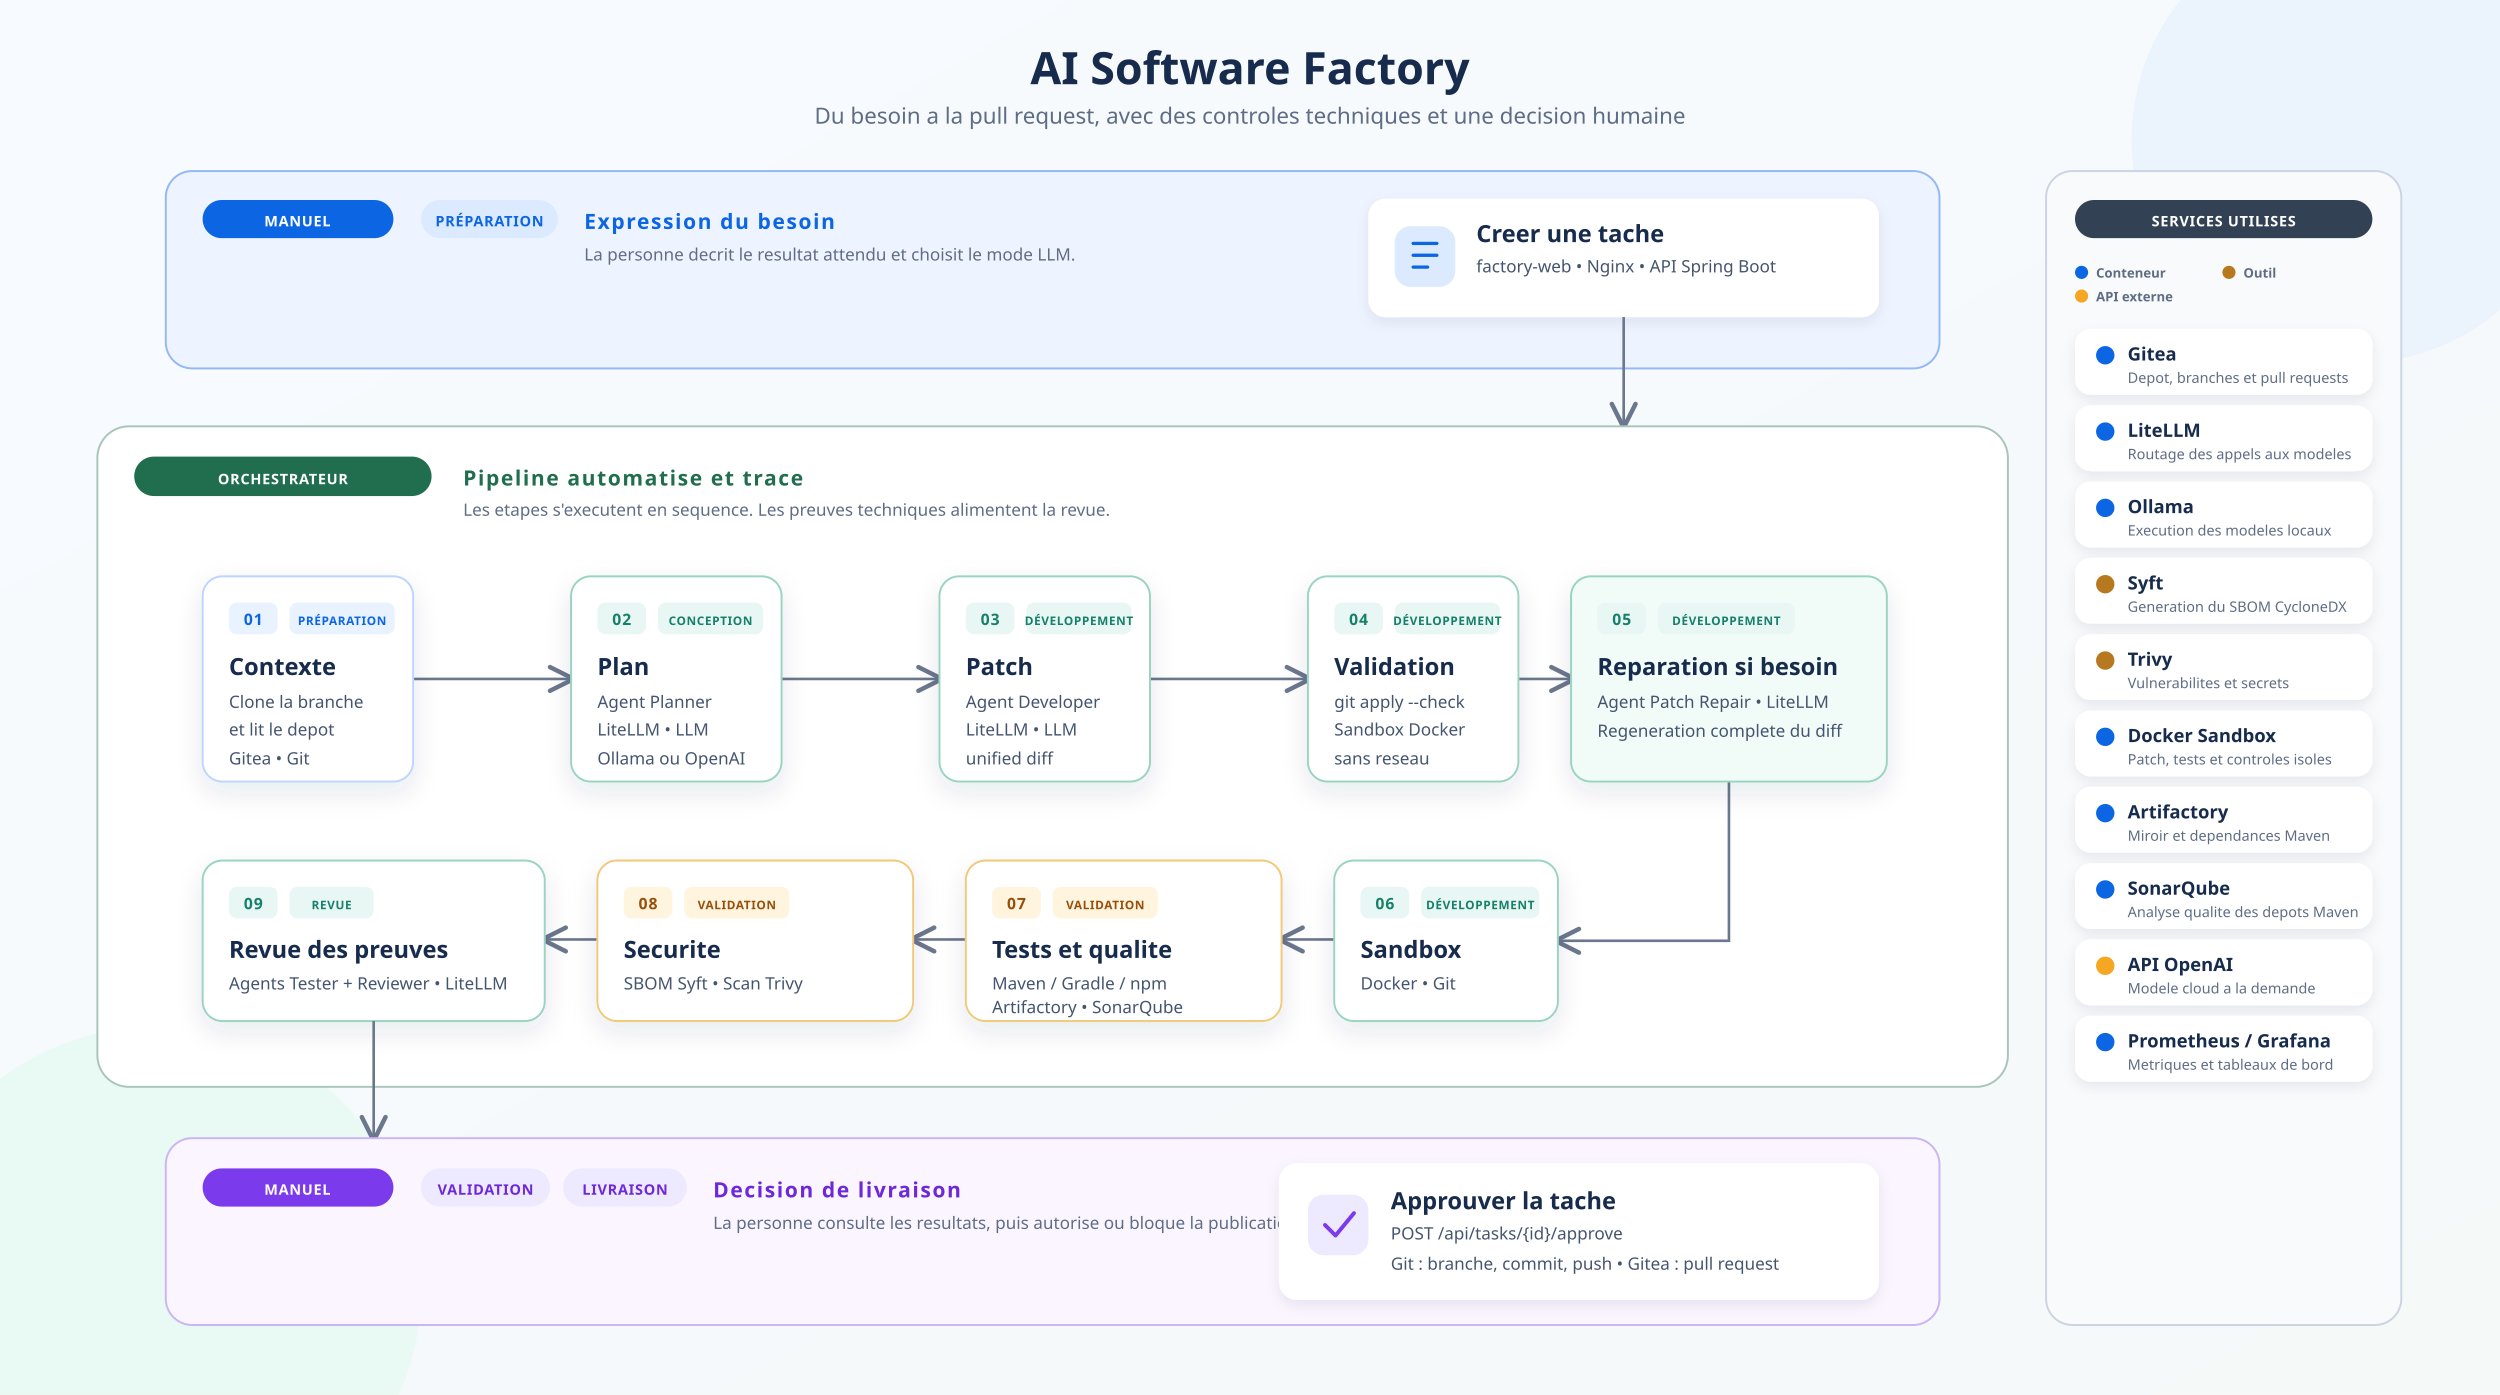
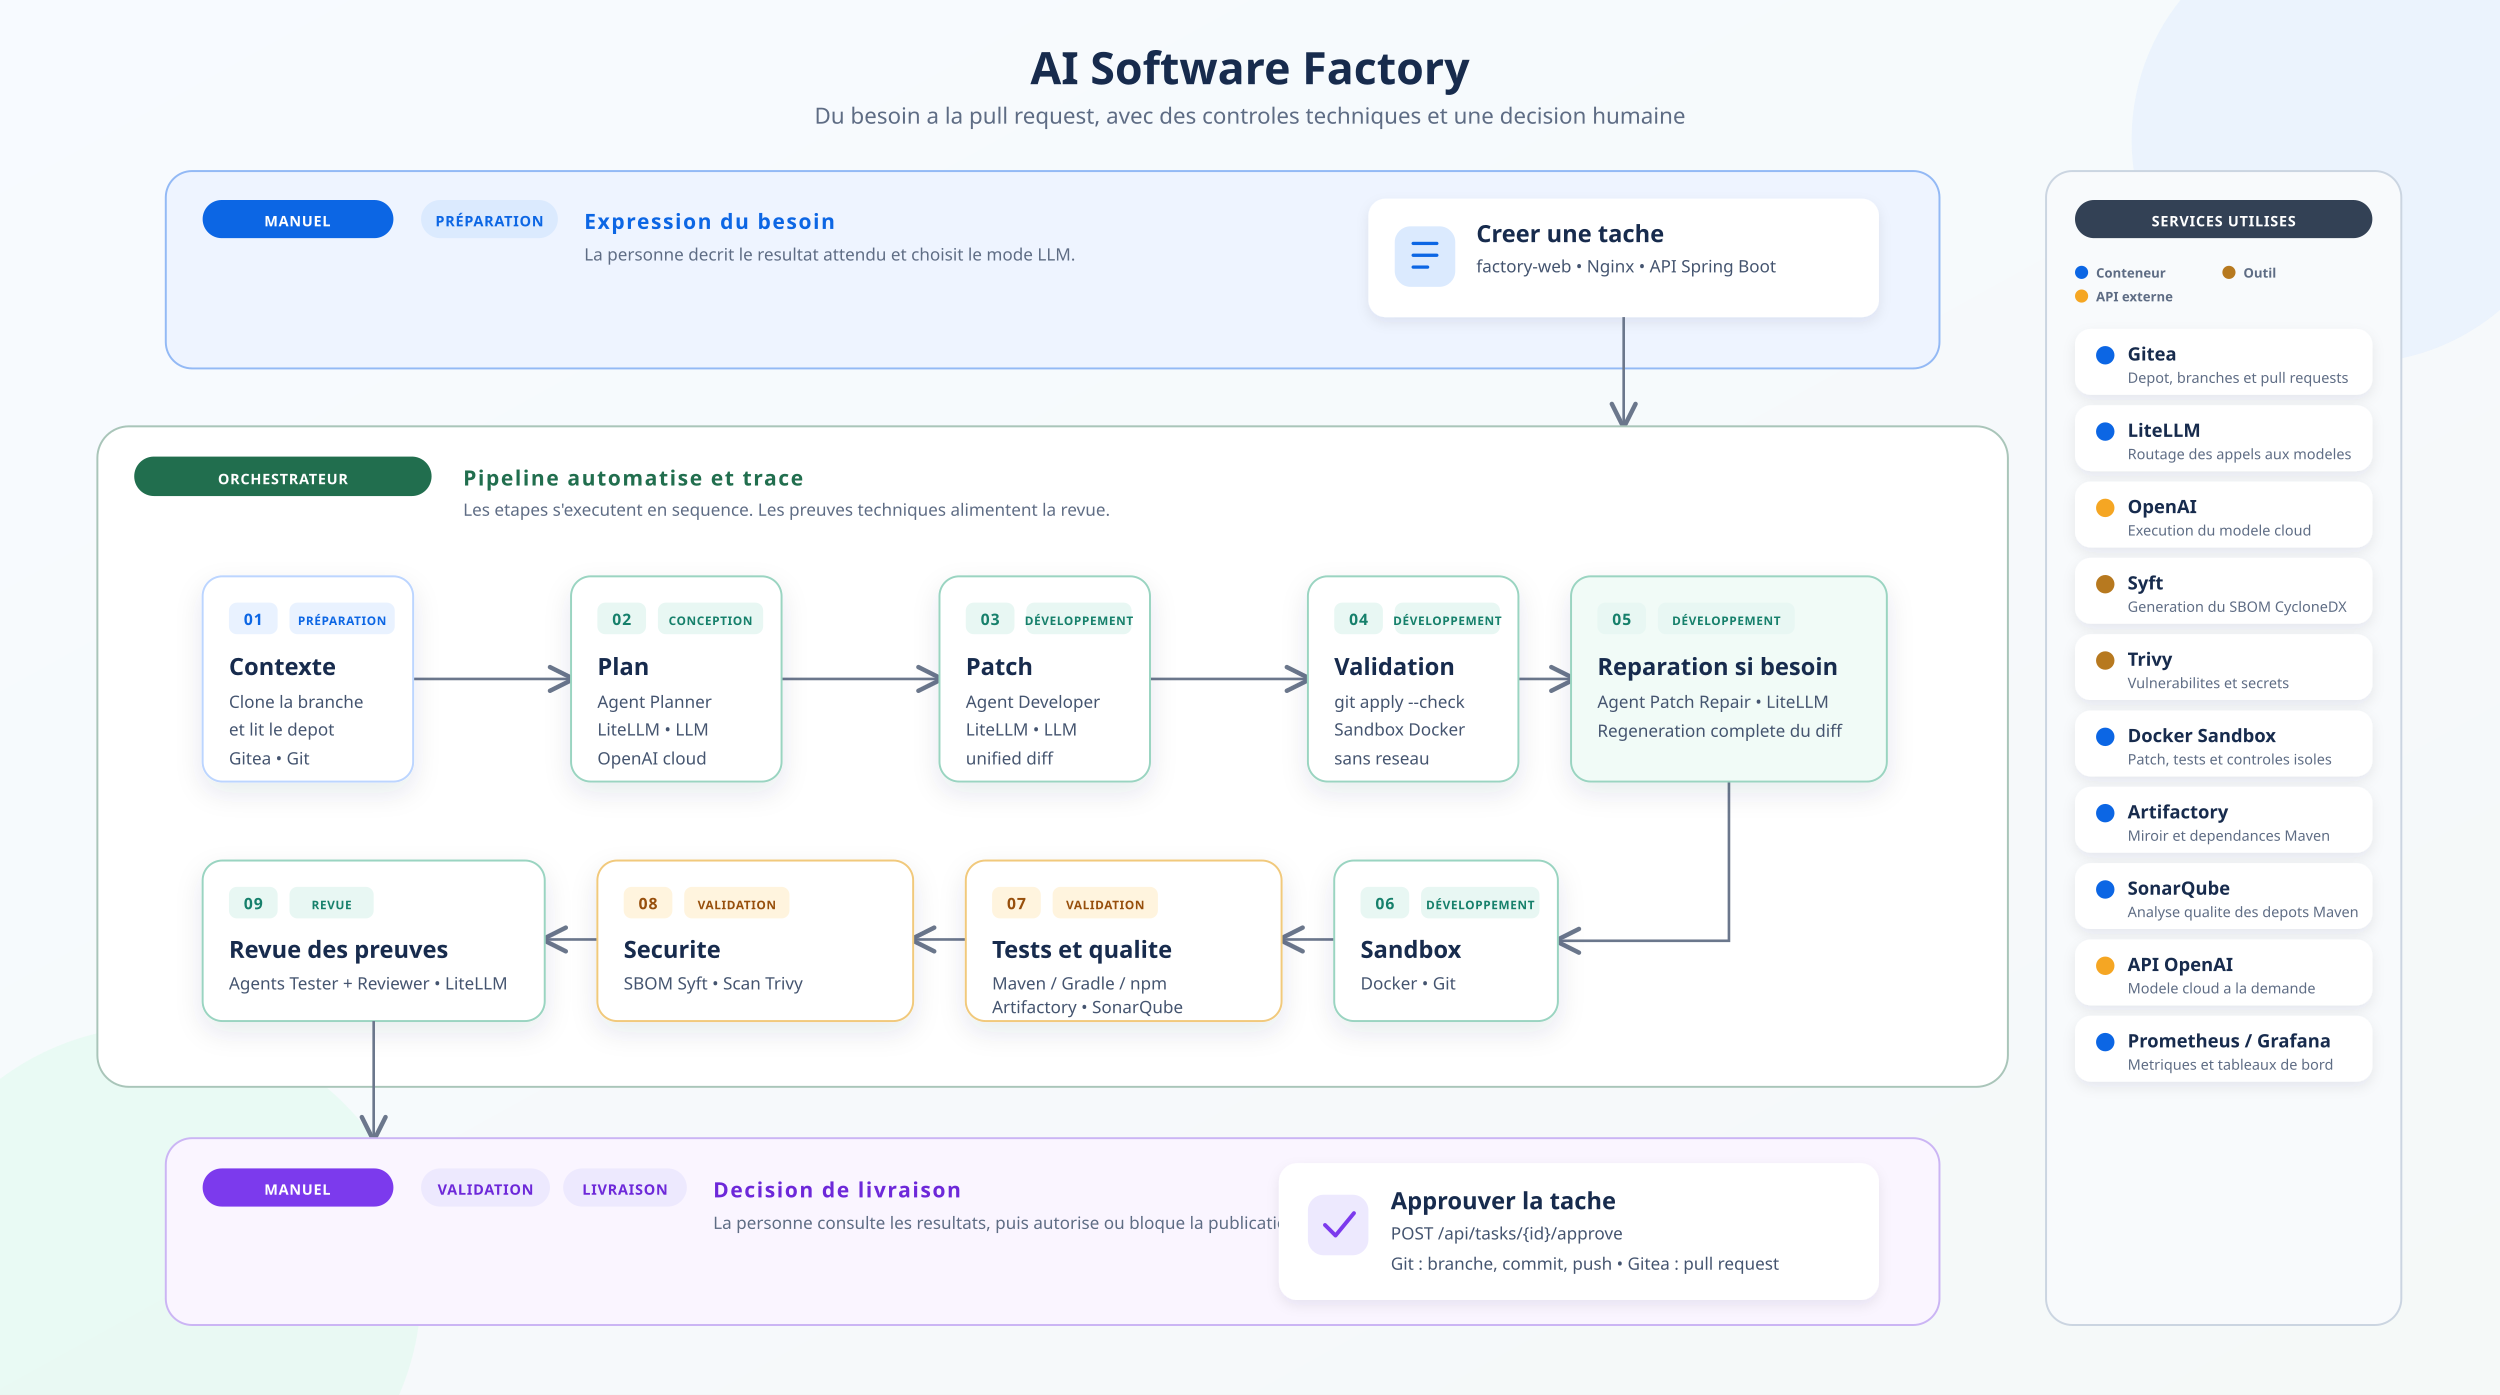
<svg xmlns="http://www.w3.org/2000/svg" width="1900" height="1060" viewBox="0 0 1900 1060" role="img" aria-labelledby="title desc">
  <defs>
    <linearGradient id="canvas" x1="0" y1="0" x2="1" y2="1">
      <stop offset="0" stop-color="#f7faff" />
      <stop offset="1" stop-color="#f5f9f8" />
    </linearGradient>
    <linearGradient id="hero" x1="0" y1="0" x2="1" y2="0">
      <stop offset="0" stop-color="#0c66e4" />
      <stop offset="1" stop-color="#1d4ed8" />
    </linearGradient>
    <filter id="shadow" x="-20%" y="-20%" width="140%" height="150%">
      <feDropShadow dx="0" dy="8" stdDeviation="10" flood-color="#172b4d" flood-opacity=".10" />
    </filter>
    <filter id="soft-shadow" x="-20%" y="-20%" width="140%" height="150%">
      <feDropShadow dx="0" dy="4" stdDeviation="5" flood-color="#172b4d" flood-opacity=".08" />
    </filter>
    <marker id="arrow" markerWidth="11" markerHeight="11" refX="9" refY="5.5" orient="auto">
      <path d="M1,1 L10,5.5 L1,10" fill="none" stroke="#6b778c" stroke-width="1.7" stroke-linecap="round" stroke-linejoin="round" />
    </marker>
    <style>
      .title { font: 700 34px 'Avenir Next', 'Trebuchet MS', sans-serif; fill: #172b4d; }
      .subtitle { font: 400 17px 'Avenir Next', 'Trebuchet MS', sans-serif; fill: #5e6c84; }
      .zone-title { font: 700 16px 'Avenir Next', 'Trebuchet MS', sans-serif; letter-spacing: 1.2px; }
      .zone-sub { font: 500 13px 'Avenir Next', 'Trebuchet MS', sans-serif; fill: #5e6c84; }
      .card-num { font: 700 12px 'Avenir Next', 'Trebuchet MS', sans-serif; letter-spacing: .7px; }
      .subject { font: 700 9px 'Avenir Next', 'Trebuchet MS', sans-serif; letter-spacing: .45px; }
      .card-title { font: 700 18px 'Avenir Next', 'Trebuchet MS', sans-serif; fill: #172b4d; }
      .card-tool { font: 500 13px 'Avenir Next', 'Trebuchet MS', sans-serif; fill: #44546f; }
      .arrow-label { font: 600 12px 'Avenir Next', 'Trebuchet MS', sans-serif; fill: #7a5b16; }
      .note { font: 500 13px 'Avenir Next', 'Trebuchet MS', sans-serif; fill: #5e6c84; }
      .badge { font: 700 11px 'Avenir Next', 'Trebuchet MS', sans-serif; letter-spacing: .55px; }
      .service-name { font: 700 14px 'Avenir Next', 'Trebuchet MS', sans-serif; fill: #172b4d; }
      .service-desc { font: 500 11px 'Avenir Next', 'Trebuchet MS', sans-serif; fill: #5e6c84; }
      .service-legend { font: 600 10px 'Avenir Next', 'Trebuchet MS', sans-serif; fill: #5e6c84; }
    </style>
  </defs>
  <rect width="1900" height="1060" fill="url(#canvas)" />
  <circle cx="1790" cy="106" r="170" fill="#dbeafe" opacity=".42" />
  <circle cx="120" cy="980" r="200" fill="#d1fae5" opacity=".34" />
  <text x="950" y="64" text-anchor="middle" class="title">AI Software Factory</text>
  <text x="950" y="94" text-anchor="middle" class="subtitle">Du besoin a la pull request, avec des controles techniques et une decision humaine</text>
  <rect x="126" y="130" width="1348" height="150" rx="20" fill="#eef4ff" stroke="#93b9f5" stroke-width="1.5" />
  <rect x="154" y="152" width="145" height="29" rx="14.5" fill="#0c66e4" />
  <text x="226" y="172" text-anchor="middle" class="badge" fill="#fff">MANUEL</text>
  <rect x="320" y="152" width="104" height="29" rx="14.5" fill="#dbeafe" />
  <text x="372" y="172" text-anchor="middle" class="badge" fill="#0c66e4">PRÉPARATION</text>
  <text x="444" y="174" class="zone-title" fill="#0c66e4">Expression du besoin</text>
  <text x="444" y="198" class="zone-sub">La personne decrit le resultat attendu et choisit le mode LLM.</text>
  <g filter="url(#soft-shadow)">
    <rect x="1040" y="151" width="388" height="90" rx="13" fill="#fff" />
  </g>
  <rect x="1060" y="172" width="46" height="46" rx="12" fill="#dbeafe" />
  <path d="M1074 185h18M1074 194h18M1074 203h11" stroke="#0c66e4" stroke-width="2.5" stroke-linecap="round" />
  <text x="1122" y="184" class="card-title">Creer une tache</text>
  <text x="1122" y="207" class="card-tool">factory-web  •  Nginx  •  API Spring Boot</text>
  <path d="M1234 241 L1234 323" stroke="#6b778c" stroke-width="2" marker-end="url(#arrow)" />
  <rect x="74" y="324" width="1452" height="502" rx="24" fill="#fff" stroke="#a9c5b9" stroke-width="1.5" />
  <rect x="102" y="347" width="226" height="30" rx="15" fill="#216e4e" />
  <text x="215" y="368" text-anchor="middle" class="badge" fill="#fff">ORCHESTRATEUR</text>
  <text x="352" y="369" class="zone-title" fill="#216e4e">Pipeline automatise et trace</text>
  <text x="352" y="392" class="zone-sub">Les etapes s'executent en sequence. Les preuves techniques alimentent la revue.</text>
  <path d="M314 516 H434" stroke="#6b778c" stroke-width="2" marker-end="url(#arrow)" />
  <path d="M594 516 H714" stroke="#6b778c" stroke-width="2" marker-end="url(#arrow)" />
  <path d="M874 516 H994" stroke="#6b778c" stroke-width="2" marker-end="url(#arrow)" />
  <path d="M1154 516 H1195" stroke="#6b778c" stroke-width="2" marker-end="url(#arrow)" />
  <path d="M1314 594 V715 H1184" fill="none" stroke="#6b778c" stroke-width="2" marker-end="url(#arrow)" />
  <path d="M1015 714 H974" stroke="#6b778c" stroke-width="2" marker-end="url(#arrow)" />
  <path d="M735 714 H694" stroke="#6b778c" stroke-width="2" marker-end="url(#arrow)" />
  <path d="M455 714 H414" stroke="#6b778c" stroke-width="2" marker-end="url(#arrow)" />
  <g filter="url(#shadow)">
    <rect x="154" y="438" width="160" height="156" rx="15" fill="#fff" stroke="#bcd5ff" stroke-width="1.5" />
  </g>
  <rect x="174" y="458" width="37" height="24" rx="6" fill="#e9f2ff" />
  <text x="192.5" y="475" text-anchor="middle" class="card-num" fill="#0c66e4">01</text>
  <rect x="220" y="458" width="80" height="24" rx="6" fill="#e9f2ff" />
  <text x="260" y="475" text-anchor="middle" class="subject" fill="#0c66e4">PRÉPARATION</text>
  <text x="174" y="513" class="card-title">Contexte</text>
  <text x="174" y="538" class="card-tool">Clone la branche</text>
  <text x="174" y="559" class="card-tool">et lit le depot</text>
  <text x="174" y="581" class="card-tool" fill="#0c66e4">Gitea  •  Git</text>
  <g filter="url(#shadow)">
    <rect x="434" y="438" width="160" height="156" rx="15" fill="#fff" stroke="#9ad4c1" stroke-width="1.5" />
  </g>
  <rect x="454" y="458" width="37" height="24" rx="6" fill="#e8f7f3" />
  <text x="472.5" y="475" text-anchor="middle" class="card-num" fill="#16806b">02</text>
  <rect x="500" y="458" width="80" height="24" rx="6" fill="#e8f7f3" />
  <text x="540" y="475" text-anchor="middle" class="subject" fill="#16806b">CONCEPTION</text>
  <text x="454" y="513" class="card-title">Plan</text>
  <text x="454" y="538" class="card-tool">Agent Planner</text>
  <text x="454" y="559" class="card-tool">LiteLLM  •  LLM</text>
-   <text x="454" y="581" class="card-tool">Ollama ou OpenAI</text>
+   <text x="454" y="581" class="card-tool">OpenAI cloud</text>
  <g filter="url(#shadow)">
    <rect x="714" y="438" width="160" height="156" rx="15" fill="#fff" stroke="#9ad4c1" stroke-width="1.5" />
  </g>
  <rect x="734" y="458" width="37" height="24" rx="6" fill="#e8f7f3" />
  <text x="752.5" y="475" text-anchor="middle" class="card-num" fill="#16806b">03</text>
  <rect x="780" y="458" width="80" height="24" rx="6" fill="#e8f7f3" />
  <text x="820" y="475" text-anchor="middle" class="subject" fill="#16806b">DÉVELOPPEMENT</text>
  <text x="734" y="513" class="card-title">Patch</text>
  <text x="734" y="538" class="card-tool">Agent Developer</text>
  <text x="734" y="559" class="card-tool">LiteLLM  •  LLM</text>
  <text x="734" y="581" class="card-tool">unified diff</text>
  <g filter="url(#shadow)">
    <rect x="994" y="438" width="160" height="156" rx="15" fill="#fff" stroke="#9ad4c1" stroke-width="1.5" />
  </g>
  <rect x="1014" y="458" width="37" height="24" rx="6" fill="#e8f7f3" />
  <text x="1032.5" y="475" text-anchor="middle" class="card-num" fill="#16806b">04</text>
  <rect x="1060" y="458" width="80" height="24" rx="6" fill="#e8f7f3" />
  <text x="1100" y="475" text-anchor="middle" class="subject" fill="#16806b">DÉVELOPPEMENT</text>
  <text x="1014" y="513" class="card-title">Validation</text>
  <text x="1014" y="538" class="card-tool">git apply --check</text>
  <text x="1014" y="559" class="card-tool">Sandbox Docker</text>
  <text x="1014" y="581" class="card-tool">sans reseau</text>
  <g filter="url(#shadow)">
    <rect x="1194" y="438" width="240" height="156" rx="15" fill="#f1fbf7" stroke="#9ad4c1" stroke-width="1.5" />
  </g>
  <rect x="1214" y="458" width="37" height="24" rx="6" fill="#e8f7f3" />
  <text x="1232.5" y="475" text-anchor="middle" class="card-num" fill="#16806b">05</text>
  <rect x="1260" y="458" width="104" height="24" rx="6" fill="#e8f7f3" />
  <text x="1312" y="475" text-anchor="middle" class="subject" fill="#16806b">DÉVELOPPEMENT</text>
  <text x="1214" y="513" class="card-title">Reparation si besoin</text>
  <text x="1214" y="538" class="card-tool">Agent Patch Repair  •  LiteLLM</text>
  <text x="1214" y="560" class="card-tool">Regeneration complete du diff</text>
  <g filter="url(#shadow)">
    <rect x="1014" y="654" width="170" height="122" rx="15" fill="#fff" stroke="#9ad4c1" stroke-width="1.5" />
  </g>
  <rect x="1034" y="674" width="37" height="24" rx="6" fill="#e8f7f3" />
  <text x="1052.5" y="691" text-anchor="middle" class="card-num" fill="#16806b">06</text>
  <rect x="1080" y="674" width="90" height="24" rx="6" fill="#e8f7f3" />
  <text x="1125" y="691" text-anchor="middle" class="subject" fill="#16806b">DÉVELOPPEMENT</text>
  <text x="1034" y="728" class="card-title">Sandbox</text>
  <text x="1034" y="752" class="card-tool">Docker  •  Git</text>
  <g filter="url(#shadow)">
    <rect x="734" y="654" width="240" height="122" rx="15" fill="#fff" stroke="#f1c97c" stroke-width="1.5" />
  </g>
  <rect x="754" y="674" width="37" height="24" rx="6" fill="#fff4de" />
  <text x="772.5" y="691" text-anchor="middle" class="card-num" fill="#974f0c">07</text>
  <rect x="800" y="674" width="80" height="24" rx="6" fill="#fff4de" />
  <text x="840" y="691" text-anchor="middle" class="subject" fill="#974f0c">VALIDATION</text>
  <text x="754" y="728" class="card-title">Tests et qualite</text>
  <text x="754" y="752" class="card-tool">Maven / Gradle / npm</text>
  <text x="754" y="770" class="card-tool">Artifactory  •  SonarQube</text>
  <g filter="url(#shadow)">
    <rect x="454" y="654" width="240" height="122" rx="15" fill="#fff" stroke="#f1c97c" stroke-width="1.5" />
  </g>
  <rect x="474" y="674" width="37" height="24" rx="6" fill="#fff4de" />
  <text x="492.5" y="691" text-anchor="middle" class="card-num" fill="#974f0c">08</text>
  <rect x="520" y="674" width="80" height="24" rx="6" fill="#fff4de" />
  <text x="560" y="691" text-anchor="middle" class="subject" fill="#974f0c">VALIDATION</text>
  <text x="474" y="728" class="card-title">Securite</text>
  <text x="474" y="752" class="card-tool">SBOM Syft  •  Scan Trivy</text>
  <g filter="url(#shadow)">
    <rect x="154" y="654" width="260" height="122" rx="15" fill="#fff" stroke="#9ad4c1" stroke-width="1.5" />
  </g>
  <rect x="174" y="674" width="37" height="24" rx="6" fill="#e8f7f3" />
  <text x="192.5" y="691" text-anchor="middle" class="card-num" fill="#16806b">09</text>
  <rect x="220" y="674" width="64" height="24" rx="6" fill="#e8f7f3" />
  <text x="252" y="691" text-anchor="middle" class="subject" fill="#16806b">REVUE</text>
  <text x="174" y="728" class="card-title">Revue des preuves</text>
  <text x="174" y="752" class="card-tool">Agents Tester + Reviewer  •  LiteLLM</text>
  <path d="M284 776 V865" stroke="#6b778c" stroke-width="2" marker-end="url(#arrow)" />
  <rect x="126" y="865" width="1348" height="142" rx="20" fill="#faf5ff" stroke="#cbb5f4" stroke-width="1.5" />
  <rect x="154" y="888" width="145" height="29" rx="14.5" fill="#7c3aed" />
  <text x="226" y="908" text-anchor="middle" class="badge" fill="#fff">MANUEL</text>
  <rect x="320" y="888" width="98" height="29" rx="14.5" fill="#ede9fe" />
  <text x="369" y="908" text-anchor="middle" class="badge" fill="#6d28d9">VALIDATION</text>
  <rect x="428" y="888" width="94" height="29" rx="14.5" fill="#ede9fe" />
  <text x="475" y="908" text-anchor="middle" class="badge" fill="#6d28d9">LIVRAISON</text>
  <text x="542" y="910" class="zone-title" fill="#6d28d9">Decision de livraison</text>
  <text x="542" y="934" class="zone-sub">La personne consulte les resultats, puis autorise ou bloque la publication.</text>
  <g filter="url(#soft-shadow)">
    <rect x="972" y="884" width="456" height="104" rx="14" fill="#fff" />
  </g>
  <rect x="994" y="908" width="46" height="46" rx="12" fill="#ede9fe" />
  <path d="M1007 931l8 8 14-17" fill="none" stroke="#7c3aed" stroke-width="3" stroke-linecap="round" stroke-linejoin="round" />
  <text x="1057" y="919" class="card-title">Approuver la tache</text>
  <text x="1057" y="942" class="card-tool">POST /api/tasks/{id}/approve</text>
  <text x="1057" y="965" class="card-tool">Git : branche, commit, push  •  Gitea : pull request</text>
  <rect x="1555" y="130" width="270" height="877" rx="20" fill="#f8fafc" stroke="#cbd5e1" stroke-width="1.5" />
  <rect x="1577" y="152" width="226" height="29" rx="14.5" fill="#334155" />
  <text x="1690" y="172" text-anchor="middle" class="badge" fill="#fff">SERVICES UTILISES</text>
  <circle cx="1582" cy="207" r="5" fill="#0c66e4" />
  <text x="1593" y="211" class="service-legend">Conteneur</text>
  <circle cx="1694" cy="207" r="5" fill="#b7791f" />
  <text x="1705" y="211" class="service-legend">Outil</text>
  <circle cx="1582" cy="225" r="5" fill="#f5a623" />
  <text x="1593" y="229" class="service-legend">API externe</text>
  <g filter="url(#soft-shadow)">
    <rect x="1577" y="250" width="226" height="50" rx="12" fill="#fff" />
  </g>
  <circle cx="1600" cy="270" r="7" fill="#0c66e4" />
  <text x="1617" y="274" class="service-name">Gitea</text>
  <text x="1617" y="291" class="service-desc">Depot, branches et pull requests</text>
  <g filter="url(#soft-shadow)">
    <rect x="1577" y="308" width="226" height="50" rx="12" fill="#fff" />
  </g>
  <circle cx="1600" cy="328" r="7" fill="#0c66e4" />
  <text x="1617" y="332" class="service-name">LiteLLM</text>
  <text x="1617" y="349" class="service-desc">Routage des appels aux modeles</text>
  <g filter="url(#soft-shadow)">
    <rect x="1577" y="366" width="226" height="50" rx="12" fill="#fff" />
  </g>
-   <circle cx="1600" cy="386" r="7" fill="#0c66e4" />
-   <text x="1617" y="390" class="service-name">Ollama</text>
-   <text x="1617" y="407" class="service-desc">Execution des modeles locaux</text>
+   <circle cx="1600" cy="386" r="7" fill="#f5a623" />
+   <text x="1617" y="390" class="service-name">OpenAI</text>
+   <text x="1617" y="407" class="service-desc">Execution du modele cloud</text>
  <g filter="url(#soft-shadow)">
    <rect x="1577" y="424" width="226" height="50" rx="12" fill="#fff" />
  </g>
  <circle cx="1600" cy="444" r="7" fill="#b7791f" />
  <text x="1617" y="448" class="service-name">Syft</text>
  <text x="1617" y="465" class="service-desc">Generation du SBOM CycloneDX</text>
  <g filter="url(#soft-shadow)">
    <rect x="1577" y="482" width="226" height="50" rx="12" fill="#fff" />
  </g>
  <circle cx="1600" cy="502" r="7" fill="#b7791f" />
  <text x="1617" y="506" class="service-name">Trivy</text>
  <text x="1617" y="523" class="service-desc">Vulnerabilites et secrets</text>
  <g filter="url(#soft-shadow)">
    <rect x="1577" y="540" width="226" height="50" rx="12" fill="#fff" />
  </g>
  <circle cx="1600" cy="560" r="7" fill="#0c66e4" />
  <text x="1617" y="564" class="service-name">Docker Sandbox</text>
  <text x="1617" y="581" class="service-desc">Patch, tests et controles isoles</text>
  <g filter="url(#soft-shadow)">
    <rect x="1577" y="598" width="226" height="50" rx="12" fill="#fff" />
  </g>
  <circle cx="1600" cy="618" r="7" fill="#0c66e4" />
  <text x="1617" y="622" class="service-name">Artifactory</text>
  <text x="1617" y="639" class="service-desc">Miroir et dependances Maven</text>
  <g filter="url(#soft-shadow)">
    <rect x="1577" y="656" width="226" height="50" rx="12" fill="#fff" />
  </g>
  <circle cx="1600" cy="676" r="7" fill="#0c66e4" />
  <text x="1617" y="680" class="service-name">SonarQube</text>
  <text x="1617" y="697" class="service-desc">Analyse qualite des depots Maven</text>
  <g filter="url(#soft-shadow)">
    <rect x="1577" y="714" width="226" height="50" rx="12" fill="#fff" />
  </g>
  <circle cx="1600" cy="734" r="7" fill="#f5a623" />
  <text x="1617" y="738" class="service-name">API OpenAI</text>
  <text x="1617" y="755" class="service-desc">Modele cloud a la demande</text>
  <g filter="url(#soft-shadow)">
    <rect x="1577" y="772" width="226" height="50" rx="12" fill="#fff" />
  </g>
  <circle cx="1600" cy="792" r="7" fill="#0c66e4" />
  <text x="1617" y="796" class="service-name">Prometheus / Grafana</text>
  <text x="1617" y="813" class="service-desc">Metriques et tableaux de bord</text>
</svg>
